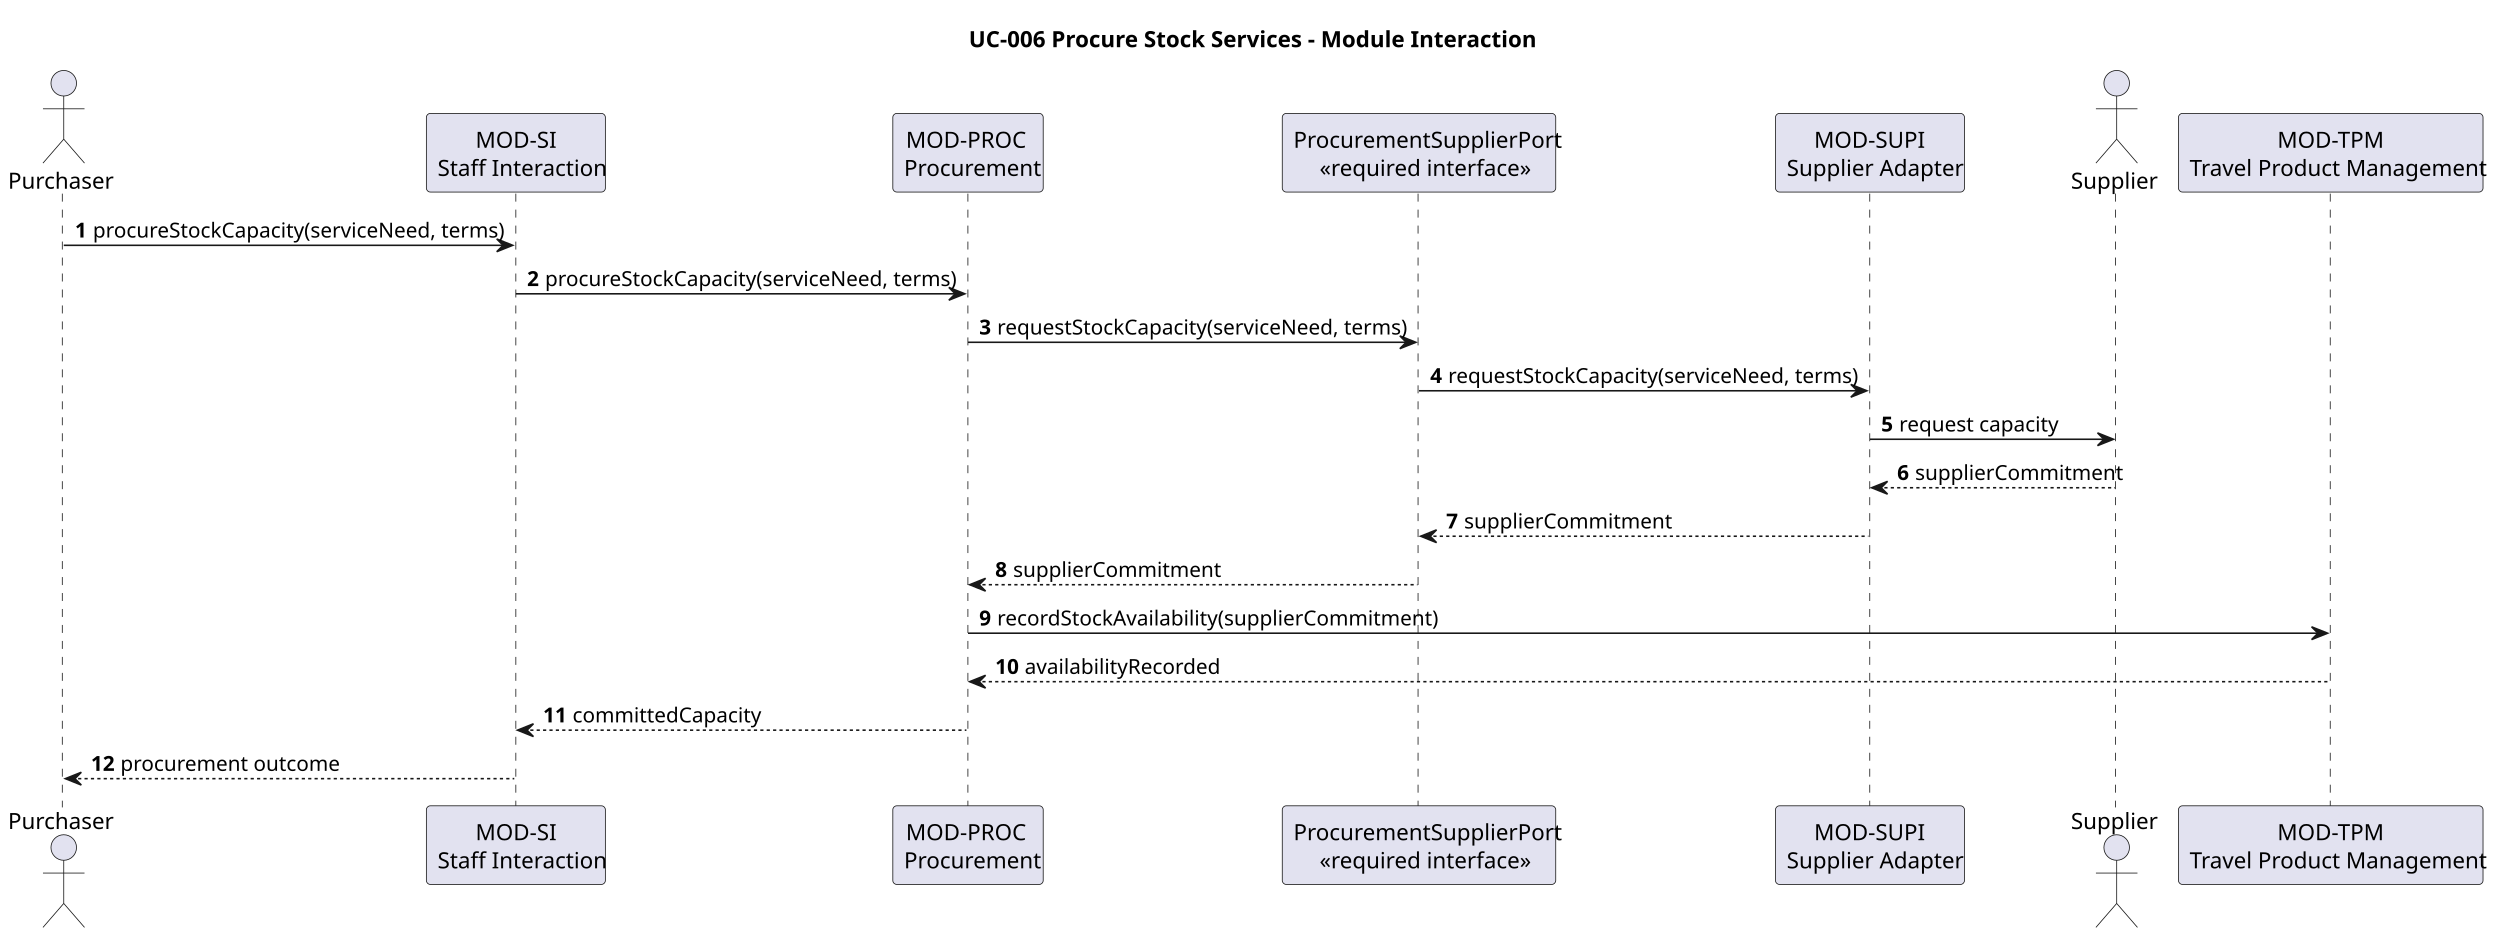
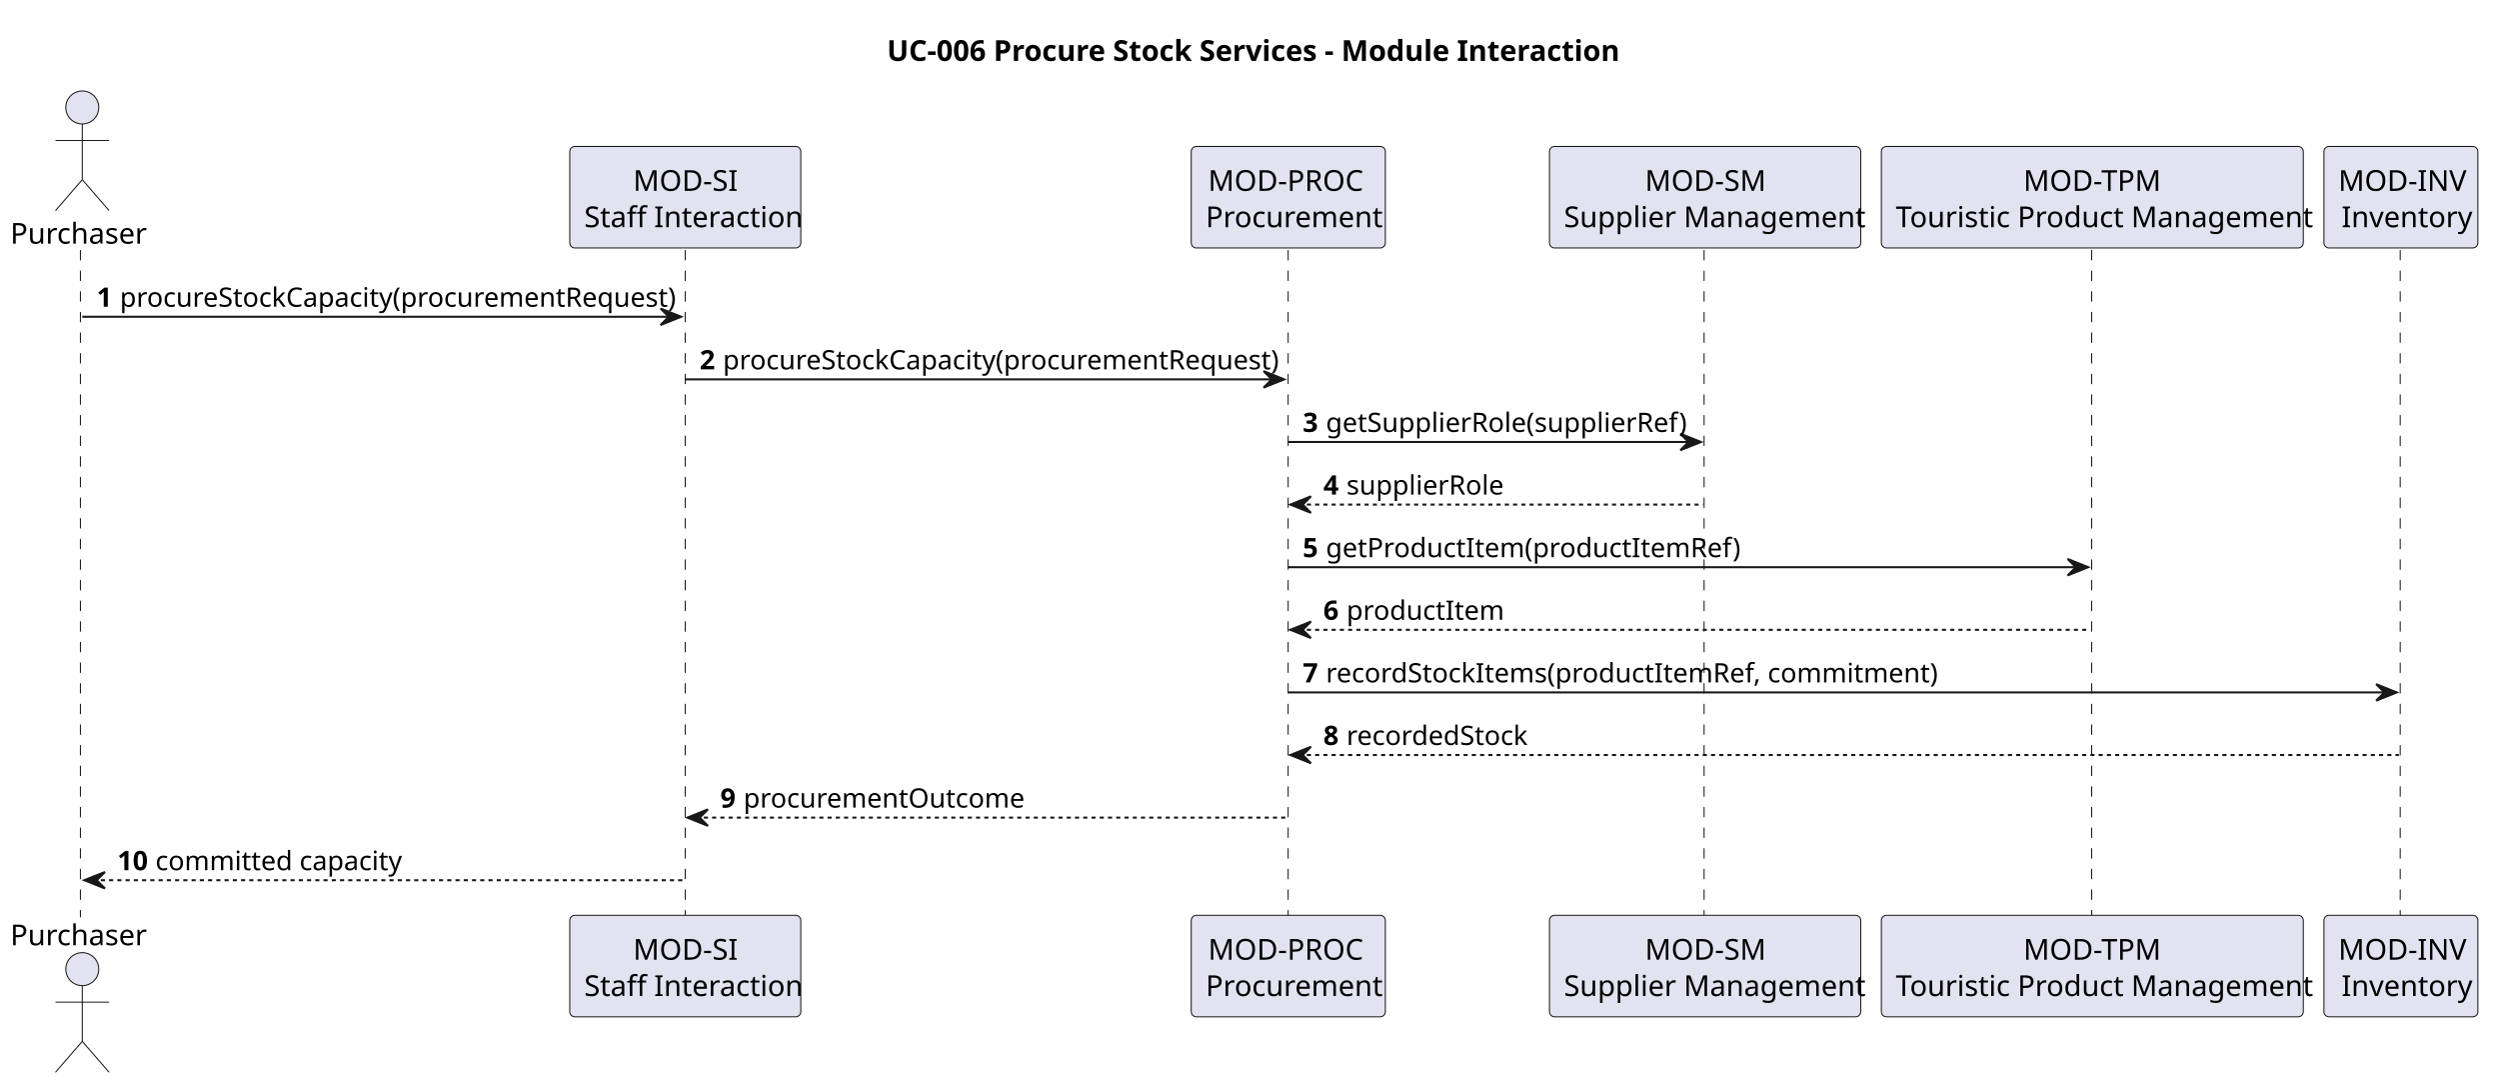
- <svg xmlns="http://www.w3.org/2000/svg" contentStyleType="text/css" data-diagram-type="SEQUENCE" height="589px" preserveAspectRatio="none" style="width:1565px;height:589px;background:#FFFFFF;" version="1.1" viewBox="0 0 1565 589" width="1565px" zoomAndPan="magnify">
+ <svg xmlns="http://www.w3.org/2000/svg" contentStyleType="text/css" data-diagram-type="SEQUENCE" height="528px" preserveAspectRatio="none" style="width:1212px;height:528px;background:#FFFFFF;" version="1.1" viewBox="0 0 1212 528" width="1212px" zoomAndPan="magnify">
  <defs />
  <g>
    <g class="title" data-source-line="1">
-       <text fill="#000000" font-family="sans-serif" font-size="14" font-weight="700" lengthAdjust="spacing" textLength="345.44" x="606.464" y="29.533">UC-006 Procure Stock Services - Module Interaction</text>
+       <text fill="#000000" font-family="sans-serif" font-size="14" font-weight="700" lengthAdjust="spacing" textLength="345.44" x="430.156" y="29.533">UC-006 Procure Stock Services - Module Interaction</text>
    </g>
    <g class="participant-lifeline" data-entity-uid="part1" data-qualified-name="Purchaser" data-source-line="3" id="part1-lifeline">
      <g>
-         <rect fill="#000000" fill-opacity="0" height="384.219" width="8" x="35.903" y="121.219" />
-         <line style="stroke:#181818;stroke-width:0.5;stroke-dasharray:5,5;" x1="39" x2="39" y1="121.219" y2="505.438" />
+         <rect fill="#000000" fill-opacity="0" height="323.516" width="8" x="35.903" y="121.219" />
+         <line style="stroke:#181818;stroke-width:0.5;stroke-dasharray:5,5;" x1="39" x2="39" y1="121.219" y2="444.734" />
      </g>
    </g>
    <g class="participant-lifeline" data-entity-uid="part2" data-qualified-name="SI" data-source-line="4" id="part2-lifeline">
      <g>
-         <rect fill="#000000" fill-opacity="0" height="384.219" width="8" x="318.94" y="121.219" />
-         <line style="stroke:#181818;stroke-width:0.5;stroke-dasharray:5,5;" x1="322.912" x2="322.912" y1="121.219" y2="505.438" />
+         <rect fill="#000000" fill-opacity="0" height="323.516" width="8" x="328.359" y="121.219" />
+         <line style="stroke:#181818;stroke-width:0.5;stroke-dasharray:5,5;" x1="332.332" x2="332.332" y1="121.219" y2="444.734" />
      </g>
    </g>
    <g class="participant-lifeline" data-entity-uid="part3" data-qualified-name="PROC" data-source-line="5" id="part3-lifeline">
      <g>
-         <rect fill="#000000" fill-opacity="0" height="384.219" width="8" x="601.976" y="121.219" />
-         <line style="stroke:#181818;stroke-width:0.5;stroke-dasharray:5,5;" x1="605.903" x2="605.903" y1="121.219" y2="505.438" />
+         <rect fill="#000000" fill-opacity="0" height="323.516" width="8" x="620.815" y="121.219" />
+         <line style="stroke:#181818;stroke-width:0.5;stroke-dasharray:5,5;" x1="624.743" x2="624.743" y1="121.219" y2="444.734" />
      </g>
    </g>
-     <g class="participant-lifeline" data-entity-uid="part4" data-qualified-name="PORT" data-source-line="6" id="part4-lifeline">
+     <g class="participant-lifeline" data-entity-uid="part4" data-qualified-name="SM" data-source-line="6" id="part4-lifeline">
      <g>
-         <rect fill="#000000" fill-opacity="0" height="384.219" width="8" x="884.294" y="121.219" />
-         <line style="stroke:#181818;stroke-width:0.5;stroke-dasharray:5,5;" x1="887.702" x2="887.702" y1="121.219" y2="505.438" />
+         <rect fill="#000000" fill-opacity="0" height="323.516" width="8" x="822.963" y="121.219" />
+         <line style="stroke:#181818;stroke-width:0.5;stroke-dasharray:5,5;" x1="826.477" x2="826.477" y1="121.219" y2="444.734" />
      </g>
    </g>
-     <g class="participant-lifeline" data-entity-uid="part5" data-qualified-name="SUPI" data-source-line="7" id="part5-lifeline">
+     <g class="participant-lifeline" data-entity-uid="part5" data-qualified-name="TPM" data-source-line="7" id="part5-lifeline">
      <g>
-         <rect fill="#000000" fill-opacity="0" height="384.219" width="8" x="1166.613" y="121.219" />
-         <line style="stroke:#181818;stroke-width:0.5;stroke-dasharray:5,5;" x1="1170.469" x2="1170.469" y1="121.219" y2="505.438" />
+         <rect fill="#000000" fill-opacity="0" height="323.516" width="8" x="1010.769" y="121.219" />
+         <line style="stroke:#181818;stroke-width:0.5;stroke-dasharray:5,5;" x1="1014.449" x2="1014.449" y1="121.219" y2="444.734" />
      </g>
    </g>
-     <g class="participant-lifeline" data-entity-uid="part6" data-qualified-name="Supplier" data-source-line="8" id="part6-lifeline">
+     <g class="participant-lifeline" data-entity-uid="part6" data-qualified-name="INV" data-source-line="8" id="part6-lifeline">
      <g>
-         <rect fill="#000000" fill-opacity="0" height="384.219" width="8" x="1321.046" y="121.219" />
-         <line style="stroke:#181818;stroke-width:0.5;stroke-dasharray:5,5;" x1="1324.363" x2="1324.363" y1="121.219" y2="505.438" />
-       </g>
-     </g>
-     <g class="participant-lifeline" data-entity-uid="part7" data-qualified-name="TPM" data-source-line="9" id="part7-lifeline">
-       <g>
-         <rect fill="#000000" fill-opacity="0" height="384.219" width="8" x="1455.049" y="121.219" />
-         <line style="stroke:#181818;stroke-width:0.5;stroke-dasharray:5,5;" x1="1458.728" x2="1458.728" y1="121.219" y2="505.438" />
+         <rect fill="#000000" fill-opacity="0" height="323.516" width="8" x="1160.421" y="121.219" />
+         <line style="stroke:#181818;stroke-width:0.5;stroke-dasharray:5,5;" x1="1164.09" x2="1164.09" y1="121.219" y2="444.734" />
      </g>
    </g>
    <g class="participant participant-head" data-entity-uid="part1" data-qualified-name="Purchaser" data-source-line="3" id="part1-head">
      <text fill="#000000" font-family="sans-serif" font-size="14" lengthAdjust="spacing" textLength="63.807" x="5" y="118.143">Purchaser</text>
      <ellipse cx="39.903" cy="52.109" fill="#E2E2F0" rx="8" ry="8" style="stroke:#181818;stroke-width:0.5;" />
      <path d="M39.903,60.109 L39.903,87.109 M26.903,68.109 L52.903,68.109 M39.903,87.109 L26.903,102.109 M39.903,87.109 L52.903,102.109" fill="none" style="stroke:#181818;stroke-width:0.5;" />
    </g>
    <g class="participant participant-tail" data-entity-uid="part1" data-qualified-name="Purchaser" data-source-line="3" id="part1-tail">
-       <text fill="#000000" font-family="sans-serif" font-size="14" lengthAdjust="spacing" textLength="63.807" x="5" y="518.971">Purchaser</text>
-       <ellipse cx="39.903" cy="530.547" fill="#E2E2F0" rx="8" ry="8" style="stroke:#181818;stroke-width:0.5;" />
-       <path d="M39.903,538.547 L39.903,565.547 M26.903,546.547 L52.903,546.547 M39.903,565.547 L26.903,580.547 M39.903,565.547 L52.903,580.547" fill="none" style="stroke:#181818;stroke-width:0.5;" />
+       <text fill="#000000" font-family="sans-serif" font-size="14" lengthAdjust="spacing" textLength="63.807" x="5" y="458.268">Purchaser</text>
+       <ellipse cx="39.903" cy="469.844" fill="#E2E2F0" rx="8" ry="8" style="stroke:#181818;stroke-width:0.5;" />
+       <path d="M39.903,477.844 L39.903,504.844 M26.903,485.844 L52.903,485.844 M39.903,504.844 L26.903,519.844 M39.903,504.844 L52.903,519.844" fill="none" style="stroke:#181818;stroke-width:0.5;" />
    </g>
    <g class="participant participant-head" data-entity-uid="part2" data-qualified-name="SI" data-source-line="4" id="part2-head">
-       <rect fill="#E2E2F0" height="49.219" rx="2.5" ry="2.5" style="stroke:#181818;stroke-width:0.5;" width="112.055" x="266.912" y="71" />
-       <text fill="#000000" font-family="sans-serif" font-size="14" lengthAdjust="spacing" textLength="50.552" x="297.664" y="92.533">MOD-SI</text>
-       <text fill="#000000" font-family="sans-serif" font-size="14" lengthAdjust="spacing" textLength="98.055" x="273.912" y="110.143">Staff Interaction</text>
+       <rect fill="#E2E2F0" height="49.219" rx="2.5" ry="2.5" style="stroke:#181818;stroke-width:0.5;" width="112.055" x="276.332" y="71" />
+       <text fill="#000000" font-family="sans-serif" font-size="14" lengthAdjust="spacing" textLength="50.552" x="307.084" y="92.533">MOD-SI</text>
+       <text fill="#000000" font-family="sans-serif" font-size="14" lengthAdjust="spacing" textLength="98.055" x="283.332" y="110.143">Staff Interaction</text>
    </g>
    <g class="participant participant-tail" data-entity-uid="part2" data-qualified-name="SI" data-source-line="4" id="part2-tail">
-       <rect fill="#E2E2F0" height="49.219" rx="2.5" ry="2.5" style="stroke:#181818;stroke-width:0.5;" width="112.055" x="266.912" y="504.438" />
-       <text fill="#000000" font-family="sans-serif" font-size="14" lengthAdjust="spacing" textLength="50.552" x="297.664" y="525.971">MOD-SI</text>
-       <text fill="#000000" font-family="sans-serif" font-size="14" lengthAdjust="spacing" textLength="98.055" x="273.912" y="543.58">Staff Interaction</text>
+       <rect fill="#E2E2F0" height="49.219" rx="2.5" ry="2.5" style="stroke:#181818;stroke-width:0.5;" width="112.055" x="276.332" y="443.734" />
+       <text fill="#000000" font-family="sans-serif" font-size="14" lengthAdjust="spacing" textLength="50.552" x="307.084" y="465.268">MOD-SI</text>
+       <text fill="#000000" font-family="sans-serif" font-size="14" lengthAdjust="spacing" textLength="98.055" x="283.332" y="482.877">Staff Interaction</text>
    </g>
    <g class="participant participant-head" data-entity-uid="part3" data-qualified-name="PROC" data-source-line="5" id="part3-head">
-       <rect fill="#E2E2F0" height="49.219" rx="2.5" ry="2.5" style="stroke:#181818;stroke-width:0.5;" width="94.144" x="558.903" y="71" />
-       <text fill="#000000" font-family="sans-serif" font-size="14" lengthAdjust="spacing" textLength="77.772" x="567.089" y="92.533">MOD-PROC</text>
-       <text fill="#000000" font-family="sans-serif" font-size="14" lengthAdjust="spacing" textLength="80.144" x="565.903" y="110.143">Procurement</text>
+       <rect fill="#E2E2F0" height="49.219" rx="2.5" ry="2.5" style="stroke:#181818;stroke-width:0.5;" width="94.144" x="577.743" y="71" />
+       <text fill="#000000" font-family="sans-serif" font-size="14" lengthAdjust="spacing" textLength="77.772" x="585.929" y="92.533">MOD-PROC</text>
+       <text fill="#000000" font-family="sans-serif" font-size="14" lengthAdjust="spacing" textLength="80.144" x="584.743" y="110.143">Procurement</text>
    </g>
    <g class="participant participant-tail" data-entity-uid="part3" data-qualified-name="PROC" data-source-line="5" id="part3-tail">
-       <rect fill="#E2E2F0" height="49.219" rx="2.5" ry="2.5" style="stroke:#181818;stroke-width:0.5;" width="94.144" x="558.903" y="504.438" />
-       <text fill="#000000" font-family="sans-serif" font-size="14" lengthAdjust="spacing" textLength="77.772" x="567.089" y="525.971">MOD-PROC</text>
-       <text fill="#000000" font-family="sans-serif" font-size="14" lengthAdjust="spacing" textLength="80.144" x="565.903" y="543.58">Procurement</text>
+       <rect fill="#E2E2F0" height="49.219" rx="2.5" ry="2.5" style="stroke:#181818;stroke-width:0.5;" width="94.144" x="577.743" y="443.734" />
+       <text fill="#000000" font-family="sans-serif" font-size="14" lengthAdjust="spacing" textLength="77.772" x="585.929" y="465.268">MOD-PROC</text>
+       <text fill="#000000" font-family="sans-serif" font-size="14" lengthAdjust="spacing" textLength="80.144" x="584.743" y="482.877">Procurement</text>
    </g>
-     <g class="participant participant-head" data-entity-uid="part4" data-qualified-name="PORT" data-source-line="6" id="part4-head">
-       <rect fill="#E2E2F0" height="49.219" rx="2.5" ry="2.5" style="stroke:#181818;stroke-width:0.5;" width="171.185" x="802.702" y="71" />
-       <text fill="#000000" font-family="sans-serif" font-size="14" lengthAdjust="spacing" textLength="157.185" x="809.702" y="92.533">ProcurementSupplierPort</text>
-       <text fill="#000000" font-family="sans-serif" font-size="14" lengthAdjust="spacing" textLength="124.523" x="826.033" y="110.143">«required interface»</text>
+     <g class="participant participant-head" data-entity-uid="part4" data-qualified-name="SM" data-source-line="6" id="part4-head">
+       <rect fill="#E2E2F0" height="49.219" rx="2.5" ry="2.5" style="stroke:#181818;stroke-width:0.5;" width="150.972" x="751.477" y="71" />
+       <text fill="#000000" font-family="sans-serif" font-size="14" lengthAdjust="spacing" textLength="58.324" x="797.801" y="92.533">MOD-SM</text>
+       <text fill="#000000" font-family="sans-serif" font-size="14" lengthAdjust="spacing" textLength="136.972" x="758.477" y="110.143">Supplier Management</text>
    </g>
-     <g class="participant participant-tail" data-entity-uid="part4" data-qualified-name="PORT" data-source-line="6" id="part4-tail">
-       <rect fill="#E2E2F0" height="49.219" rx="2.5" ry="2.5" style="stroke:#181818;stroke-width:0.5;" width="171.185" x="802.702" y="504.438" />
-       <text fill="#000000" font-family="sans-serif" font-size="14" lengthAdjust="spacing" textLength="157.185" x="809.702" y="525.971">ProcurementSupplierPort</text>
-       <text fill="#000000" font-family="sans-serif" font-size="14" lengthAdjust="spacing" textLength="124.523" x="826.033" y="543.58">«required interface»</text>
+     <g class="participant participant-tail" data-entity-uid="part4" data-qualified-name="SM" data-source-line="6" id="part4-tail">
+       <rect fill="#E2E2F0" height="49.219" rx="2.5" ry="2.5" style="stroke:#181818;stroke-width:0.5;" width="150.972" x="751.477" y="443.734" />
+       <text fill="#000000" font-family="sans-serif" font-size="14" lengthAdjust="spacing" textLength="58.324" x="797.801" y="465.268">MOD-SM</text>
+       <text fill="#000000" font-family="sans-serif" font-size="14" lengthAdjust="spacing" textLength="136.972" x="758.477" y="482.877">Supplier Management</text>
    </g>
-     <g class="participant participant-head" data-entity-uid="part5" data-qualified-name="SUPI" data-source-line="7" id="part5-head">
-       <rect fill="#E2E2F0" height="49.219" rx="2.5" ry="2.5" style="stroke:#181818;stroke-width:0.5;" width="118.289" x="1111.469" y="71" />
-       <text fill="#000000" font-family="sans-serif" font-size="14" lengthAdjust="spacing" textLength="70" x="1135.613" y="92.533">MOD-SUPI</text>
-       <text fill="#000000" font-family="sans-serif" font-size="14" lengthAdjust="spacing" textLength="104.289" x="1118.469" y="110.143">Supplier Adapter</text>
+     <g class="participant participant-head" data-entity-uid="part5" data-qualified-name="TPM" data-source-line="7" id="part5-head">
+       <rect fill="#E2E2F0" height="49.219" rx="2.5" ry="2.5" style="stroke:#181818;stroke-width:0.5;" width="204.641" x="912.449" y="71" />
+       <text fill="#000000" font-family="sans-serif" font-size="14" lengthAdjust="spacing" textLength="66.876" x="981.332" y="92.533">MOD-TPM</text>
+       <text fill="#000000" font-family="sans-serif" font-size="14" lengthAdjust="spacing" textLength="190.641" x="919.449" y="110.143">Touristic Product Management</text>
    </g>
-     <g class="participant participant-tail" data-entity-uid="part5" data-qualified-name="SUPI" data-source-line="7" id="part5-tail">
-       <rect fill="#E2E2F0" height="49.219" rx="2.5" ry="2.5" style="stroke:#181818;stroke-width:0.5;" width="118.289" x="1111.469" y="504.438" />
-       <text fill="#000000" font-family="sans-serif" font-size="14" lengthAdjust="spacing" textLength="70" x="1135.613" y="525.971">MOD-SUPI</text>
-       <text fill="#000000" font-family="sans-serif" font-size="14" lengthAdjust="spacing" textLength="104.289" x="1118.469" y="543.58">Supplier Adapter</text>
+     <g class="participant participant-tail" data-entity-uid="part5" data-qualified-name="TPM" data-source-line="7" id="part5-tail">
+       <rect fill="#E2E2F0" height="49.219" rx="2.5" ry="2.5" style="stroke:#181818;stroke-width:0.5;" width="204.641" x="912.449" y="443.734" />
+       <text fill="#000000" font-family="sans-serif" font-size="14" lengthAdjust="spacing" textLength="66.876" x="981.332" y="465.268">MOD-TPM</text>
+       <text fill="#000000" font-family="sans-serif" font-size="14" lengthAdjust="spacing" textLength="190.641" x="919.449" y="482.877">Touristic Product Management</text>
    </g>
-     <g class="participant participant-head" data-entity-uid="part6" data-qualified-name="Supplier" data-source-line="8" id="part6-head">
-       <text fill="#000000" font-family="sans-serif" font-size="14" lengthAdjust="spacing" textLength="51.365" x="1296.363" y="118.143">Supplier</text>
-       <ellipse cx="1325.046" cy="52.109" fill="#E2E2F0" rx="8" ry="8" style="stroke:#181818;stroke-width:0.5;" />
-       <path d="M1325.046,60.109 L1325.046,87.109 M1312.046,68.109 L1338.046,68.109 M1325.046,87.109 L1312.046,102.109 M1325.046,87.109 L1338.046,102.109" fill="none" style="stroke:#181818;stroke-width:0.5;" />
+     <g class="participant participant-head" data-entity-uid="part6" data-qualified-name="INV" data-source-line="8" id="part6-head">
+       <rect fill="#E2E2F0" height="49.219" rx="2.5" ry="2.5" style="stroke:#181818;stroke-width:0.5;" width="74.662" x="1127.09" y="71" />
+       <text fill="#000000" font-family="sans-serif" font-size="14" lengthAdjust="spacing" textLength="60.662" x="1134.09" y="92.533">MOD-INV</text>
+       <text fill="#000000" font-family="sans-serif" font-size="14" lengthAdjust="spacing" textLength="57.586" x="1135.628" y="110.143">Inventory</text>
    </g>
-     <g class="participant participant-tail" data-entity-uid="part6" data-qualified-name="Supplier" data-source-line="8" id="part6-tail">
-       <text fill="#000000" font-family="sans-serif" font-size="14" lengthAdjust="spacing" textLength="51.365" x="1296.363" y="518.971">Supplier</text>
-       <ellipse cx="1325.046" cy="530.547" fill="#E2E2F0" rx="8" ry="8" style="stroke:#181818;stroke-width:0.5;" />
-       <path d="M1325.046,538.547 L1325.046,565.547 M1312.046,546.547 L1338.046,546.547 M1325.046,565.547 L1312.046,580.547 M1325.046,565.547 L1338.046,580.547" fill="none" style="stroke:#181818;stroke-width:0.5;" />
+     <g class="participant participant-tail" data-entity-uid="part6" data-qualified-name="INV" data-source-line="8" id="part6-tail">
+       <rect fill="#E2E2F0" height="49.219" rx="2.5" ry="2.5" style="stroke:#181818;stroke-width:0.5;" width="74.662" x="1127.09" y="443.734" />
+       <text fill="#000000" font-family="sans-serif" font-size="14" lengthAdjust="spacing" textLength="60.662" x="1134.09" y="465.268">MOD-INV</text>
+       <text fill="#000000" font-family="sans-serif" font-size="14" lengthAdjust="spacing" textLength="57.586" x="1135.628" y="482.877">Inventory</text>
    </g>
-     <g class="participant participant-head" data-entity-uid="part7" data-qualified-name="TPM" data-source-line="9" id="part7-head">
-       <rect fill="#E2E2F0" height="49.219" rx="2.5" ry="2.5" style="stroke:#181818;stroke-width:0.5;" width="190.641" x="1363.728" y="71" />
-       <text fill="#000000" font-family="sans-serif" font-size="14" lengthAdjust="spacing" textLength="66.876" x="1425.611" y="92.533">MOD-TPM</text>
-       <text fill="#000000" font-family="sans-serif" font-size="14" lengthAdjust="spacing" textLength="176.641" x="1370.728" y="110.143">Travel Product Management</text>
+     <g class="message" data-entity-1="part1" data-entity-2="part2" data-source-line="10" id="msg1">
+       <polygon fill="#181818" points="320.359,149.57,330.359,153.57,320.359,157.57,324.359,153.57" style="stroke:#181818;stroke-width:1;" />
+       <line style="stroke:#181818;stroke-width:1;" x1="39.903" x2="326.359" y1="153.57" y2="153.57" />
+       <text fill="#000000" font-family="sans-serif" font-size="13" font-weight="700" lengthAdjust="spacing" textLength="7.23" x="46.903" y="148.714">1</text>
+       <text fill="#000000" font-family="sans-serif" font-size="13" lengthAdjust="spacing" textLength="257.226" x="58.133" y="148.714">procureStockCapacity(procurementRequest)</text>
    </g>
-     <g class="participant participant-tail" data-entity-uid="part7" data-qualified-name="TPM" data-source-line="9" id="part7-tail">
-       <rect fill="#E2E2F0" height="49.219" rx="2.5" ry="2.5" style="stroke:#181818;stroke-width:0.5;" width="190.641" x="1363.728" y="504.438" />
-       <text fill="#000000" font-family="sans-serif" font-size="14" lengthAdjust="spacing" textLength="66.876" x="1425.611" y="525.971">MOD-TPM</text>
-       <text fill="#000000" font-family="sans-serif" font-size="14" lengthAdjust="spacing" textLength="176.641" x="1370.728" y="543.58">Travel Product Management</text>
+     <g class="message" data-entity-1="part2" data-entity-2="part3" data-source-line="11" id="msg2">
+       <polygon fill="#181818" points="612.815,179.922,622.815,183.922,612.815,187.922,616.815,183.922" style="stroke:#181818;stroke-width:1;" />
+       <line style="stroke:#181818;stroke-width:1;" x1="332.359" x2="618.815" y1="183.922" y2="183.922" />
+       <text fill="#000000" font-family="sans-serif" font-size="13" font-weight="700" lengthAdjust="spacing" textLength="7.23" x="339.359" y="179.065">2</text>
+       <text fill="#000000" font-family="sans-serif" font-size="13" lengthAdjust="spacing" textLength="257.226" x="350.589" y="179.065">procureStockCapacity(procurementRequest)</text>
    </g>
-     <g class="message" data-entity-1="part1" data-entity-2="part2" data-source-line="11" id="msg1">
-       <polygon fill="#181818" points="310.94,149.57,320.94,153.57,310.94,157.57,314.94,153.57" style="stroke:#181818;stroke-width:1;" />
-       <line style="stroke:#181818;stroke-width:1;" x1="39.903" x2="316.94" y1="153.57" y2="153.57" />
-       <text fill="#000000" font-family="sans-serif" font-size="13" font-weight="700" lengthAdjust="spacing" textLength="7.23" x="46.903" y="148.714">1</text>
-       <text fill="#000000" font-family="sans-serif" font-size="13" lengthAdjust="spacing" textLength="247.806" x="58.133" y="148.714">procureStockCapacity(serviceNeed, terms)</text>
+     <g class="message" data-entity-1="part3" data-entity-2="part4" data-source-line="12" id="msg3">
+       <polygon fill="#181818" points="814.963,210.273,824.963,214.273,814.963,218.273,818.963,214.273" style="stroke:#181818;stroke-width:1;" />
+       <line style="stroke:#181818;stroke-width:1;" x1="624.815" x2="820.963" y1="214.273" y2="214.273" />
+       <text fill="#000000" font-family="sans-serif" font-size="13" font-weight="700" lengthAdjust="spacing" textLength="7.23" x="631.815" y="209.417">3</text>
+       <text fill="#000000" font-family="sans-serif" font-size="13" lengthAdjust="spacing" textLength="166.918" x="643.045" y="209.417">getSupplierRole(supplierRef)</text>
    </g>
-     <g class="message" data-entity-1="part2" data-entity-2="part3" data-source-line="12" id="msg2">
-       <polygon fill="#181818" points="593.976,179.922,603.976,183.922,593.976,187.922,597.976,183.922" style="stroke:#181818;stroke-width:1;" />
-       <line style="stroke:#181818;stroke-width:1;" x1="322.94" x2="599.976" y1="183.922" y2="183.922" />
-       <text fill="#000000" font-family="sans-serif" font-size="13" font-weight="700" lengthAdjust="spacing" textLength="7.23" x="329.94" y="179.065">2</text>
-       <text fill="#000000" font-family="sans-serif" font-size="13" lengthAdjust="spacing" textLength="247.806" x="341.169" y="179.065">procureStockCapacity(serviceNeed, terms)</text>
+     <g class="message" data-entity-1="part4" data-entity-2="part3" data-source-line="13" id="msg4">
+       <polygon fill="#181818" points="635.815,240.625,625.815,244.625,635.815,248.625,631.815,244.625" style="stroke:#181818;stroke-width:1;" />
+       <line style="stroke:#181818;stroke-width:1;stroke-dasharray:2,2;" x1="629.815" x2="825.963" y1="244.625" y2="244.625" />
+       <text fill="#000000" font-family="sans-serif" font-size="13" font-weight="700" lengthAdjust="spacing" textLength="7.23" x="641.815" y="239.769">4</text>
+       <text fill="#000000" font-family="sans-serif" font-size="13" lengthAdjust="spacing" textLength="72.262" x="653.045" y="239.769">supplierRole</text>
    </g>
-     <g class="message" data-entity-1="part3" data-entity-2="part4" data-source-line="13" id="msg3">
-       <polygon fill="#181818" points="876.294,210.273,886.294,214.273,876.294,218.273,880.294,214.273" style="stroke:#181818;stroke-width:1;" />
-       <line style="stroke:#181818;stroke-width:1;" x1="605.976" x2="882.294" y1="214.273" y2="214.273" />
-       <text fill="#000000" font-family="sans-serif" font-size="13" font-weight="700" lengthAdjust="spacing" textLength="7.23" x="612.976" y="209.417">3</text>
-       <text fill="#000000" font-family="sans-serif" font-size="13" lengthAdjust="spacing" textLength="247.089" x="624.206" y="209.417">requestStockCapacity(serviceNeed, terms)</text>
+     <g class="message" data-entity-1="part3" data-entity-2="part5" data-source-line="14" id="msg5">
+       <polygon fill="#181818" points="1002.769,270.977,1012.769,274.977,1002.769,278.977,1006.769,274.977" style="stroke:#181818;stroke-width:1;" />
+       <line style="stroke:#181818;stroke-width:1;" x1="624.815" x2="1008.769" y1="274.977" y2="274.977" />
+       <text fill="#000000" font-family="sans-serif" font-size="13" font-weight="700" lengthAdjust="spacing" textLength="7.23" x="631.815" y="270.12">5</text>
+       <text fill="#000000" font-family="sans-serif" font-size="13" lengthAdjust="spacing" textLength="185.688" x="643.045" y="270.12">getProductItem(productItemRef)</text>
    </g>
-     <g class="message" data-entity-1="part4" data-entity-2="part5" data-source-line="14" id="msg4">
-       <polygon fill="#181818" points="1158.613,240.625,1168.613,244.625,1158.613,248.625,1162.613,244.625" style="stroke:#181818;stroke-width:1;" />
-       <line style="stroke:#181818;stroke-width:1;" x1="888.294" x2="1164.613" y1="244.625" y2="244.625" />
-       <text fill="#000000" font-family="sans-serif" font-size="13" font-weight="700" lengthAdjust="spacing" textLength="7.23" x="895.294" y="239.769">4</text>
-       <text fill="#000000" font-family="sans-serif" font-size="13" lengthAdjust="spacing" textLength="247.089" x="906.524" y="239.769">requestStockCapacity(serviceNeed, terms)</text>
+     <g class="message" data-entity-1="part5" data-entity-2="part3" data-source-line="15" id="msg6">
+       <polygon fill="#181818" points="635.815,301.328,625.815,305.328,635.815,309.328,631.815,305.328" style="stroke:#181818;stroke-width:1;" />
+       <line style="stroke:#181818;stroke-width:1;stroke-dasharray:2,2;" x1="629.815" x2="1013.769" y1="305.328" y2="305.328" />
+       <text fill="#000000" font-family="sans-serif" font-size="13" font-weight="700" lengthAdjust="spacing" textLength="7.23" x="641.815" y="300.472">6</text>
+       <text fill="#000000" font-family="sans-serif" font-size="13" lengthAdjust="spacing" textLength="68.644" x="653.045" y="300.472">productItem</text>
    </g>
-     <g class="message" data-entity-1="part5" data-entity-2="part6" data-source-line="15" id="msg5">
-       <polygon fill="#181818" points="1313.046,270.977,1323.046,274.977,1313.046,278.977,1317.046,274.977" style="stroke:#181818;stroke-width:1;" />
-       <line style="stroke:#181818;stroke-width:1;" x1="1170.613" x2="1319.046" y1="274.977" y2="274.977" />
-       <text fill="#000000" font-family="sans-serif" font-size="13" font-weight="700" lengthAdjust="spacing" textLength="7.23" x="1177.613" y="270.12">5</text>
-       <text fill="#000000" font-family="sans-serif" font-size="13" lengthAdjust="spacing" textLength="94.663" x="1188.843" y="270.12">request capacity</text>
+     <g class="message" data-entity-1="part3" data-entity-2="part6" data-source-line="16" id="msg7">
+       <polygon fill="#181818" points="1152.421,331.68,1162.421,335.68,1152.421,339.68,1156.421,335.68" style="stroke:#181818;stroke-width:1;" />
+       <line style="stroke:#181818;stroke-width:1;" x1="624.815" x2="1158.421" y1="335.68" y2="335.68" />
+       <text fill="#000000" font-family="sans-serif" font-size="13" font-weight="700" lengthAdjust="spacing" textLength="7.23" x="631.815" y="330.823">7</text>
+       <text fill="#000000" font-family="sans-serif" font-size="13" lengthAdjust="spacing" textLength="276.688" x="643.045" y="330.823">recordStockItems(productItemRef, commitment)</text>
    </g>
-     <g class="message" data-entity-1="part6" data-entity-2="part5" data-source-line="16" id="msg6">
-       <polygon fill="#181818" points="1181.613,301.328,1171.613,305.328,1181.613,309.328,1177.613,305.328" style="stroke:#181818;stroke-width:1;" />
-       <line style="stroke:#181818;stroke-width:1;stroke-dasharray:2,2;" x1="1175.613" x2="1324.046" y1="305.328" y2="305.328" />
-       <text fill="#000000" font-family="sans-serif" font-size="13" font-weight="700" lengthAdjust="spacing" textLength="7.23" x="1187.613" y="300.472">6</text>
-       <text fill="#000000" font-family="sans-serif" font-size="13" lengthAdjust="spacing" textLength="119.203" x="1198.843" y="300.472">supplierCommitment</text>
+     <g class="message" data-entity-1="part6" data-entity-2="part3" data-source-line="17" id="msg8">
+       <polygon fill="#181818" points="635.815,362.031,625.815,366.031,635.815,370.031,631.815,366.031" style="stroke:#181818;stroke-width:1;" />
+       <line style="stroke:#181818;stroke-width:1;stroke-dasharray:2,2;" x1="629.815" x2="1163.421" y1="366.031" y2="366.031" />
+       <text fill="#000000" font-family="sans-serif" font-size="13" font-weight="700" lengthAdjust="spacing" textLength="7.23" x="641.815" y="361.175">8</text>
+       <text fill="#000000" font-family="sans-serif" font-size="13" lengthAdjust="spacing" textLength="83.821" x="653.045" y="361.175">recordedStock</text>
    </g>
-     <g class="message" data-entity-1="part5" data-entity-2="part4" data-source-line="17" id="msg7">
-       <polygon fill="#181818" points="899.294,331.68,889.294,335.68,899.294,339.68,895.294,335.68" style="stroke:#181818;stroke-width:1;" />
-       <line style="stroke:#181818;stroke-width:1;stroke-dasharray:2,2;" x1="893.294" x2="1169.613" y1="335.68" y2="335.68" />
-       <text fill="#000000" font-family="sans-serif" font-size="13" font-weight="700" lengthAdjust="spacing" textLength="7.23" x="905.294" y="330.823">7</text>
-       <text fill="#000000" font-family="sans-serif" font-size="13" lengthAdjust="spacing" textLength="119.203" x="916.524" y="330.823">supplierCommitment</text>
+     <g class="message" data-entity-1="part3" data-entity-2="part2" data-source-line="18" id="msg9">
+       <polygon fill="#181818" points="343.359,392.383,333.359,396.383,343.359,400.383,339.359,396.383" style="stroke:#181818;stroke-width:1;" />
+       <line style="stroke:#181818;stroke-width:1;stroke-dasharray:2,2;" x1="337.359" x2="623.815" y1="396.383" y2="396.383" />
+       <text fill="#000000" font-family="sans-serif" font-size="13" font-weight="700" lengthAdjust="spacing" textLength="7.23" x="349.359" y="391.526">9</text>
+       <text fill="#000000" font-family="sans-serif" font-size="13" lengthAdjust="spacing" textLength="125.722" x="360.589" y="391.526">procurementOutcome</text>
    </g>
-     <g class="message" data-entity-1="part4" data-entity-2="part3" data-source-line="18" id="msg8">
-       <polygon fill="#181818" points="616.976,362.031,606.976,366.031,616.976,370.031,612.976,366.031" style="stroke:#181818;stroke-width:1;" />
-       <line style="stroke:#181818;stroke-width:1;stroke-dasharray:2,2;" x1="610.976" x2="887.294" y1="366.031" y2="366.031" />
-       <text fill="#000000" font-family="sans-serif" font-size="13" font-weight="700" lengthAdjust="spacing" textLength="7.23" x="622.976" y="361.175">8</text>
-       <text fill="#000000" font-family="sans-serif" font-size="13" lengthAdjust="spacing" textLength="119.203" x="634.206" y="361.175">supplierCommitment</text>
-     </g>
-     <g class="message" data-entity-1="part3" data-entity-2="part7" data-source-line="19" id="msg9">
-       <polygon fill="#181818" points="1447.049,392.383,1457.049,396.383,1447.049,400.383,1451.049,396.383" style="stroke:#181818;stroke-width:1;" />
-       <line style="stroke:#181818;stroke-width:1;" x1="605.976" x2="1453.049" y1="396.383" y2="396.383" />
-       <text fill="#000000" font-family="sans-serif" font-size="13" font-weight="700" lengthAdjust="spacing" textLength="7.23" x="612.976" y="391.526">9</text>
-       <text fill="#000000" font-family="sans-serif" font-size="13" lengthAdjust="spacing" textLength="258.635" x="624.206" y="391.526">recordStockAvailability(supplierCommitment)</text>
-     </g>
-     <g class="message" data-entity-1="part7" data-entity-2="part3" data-source-line="20" id="msg10">
-       <polygon fill="#181818" points="616.976,422.734,606.976,426.734,616.976,430.734,612.976,426.734" style="stroke:#181818;stroke-width:1;" />
-       <line style="stroke:#181818;stroke-width:1;stroke-dasharray:2,2;" x1="610.976" x2="1458.049" y1="426.734" y2="426.734" />
-       <text fill="#000000" font-family="sans-serif" font-size="13" font-weight="700" lengthAdjust="spacing" textLength="14.46" x="622.976" y="421.878">10</text>
-       <text fill="#000000" font-family="sans-serif" font-size="13" lengthAdjust="spacing" textLength="116.34" x="641.436" y="421.878">availabilityRecorded</text>
-     </g>
-     <g class="message" data-entity-1="part3" data-entity-2="part2" data-source-line="21" id="msg11">
-       <polygon fill="#181818" points="333.94,453.086,323.94,457.086,333.94,461.086,329.94,457.086" style="stroke:#181818;stroke-width:1;" />
-       <line style="stroke:#181818;stroke-width:1;stroke-dasharray:2,2;" x1="327.94" x2="604.976" y1="457.086" y2="457.086" />
-       <text fill="#000000" font-family="sans-serif" font-size="13" font-weight="700" lengthAdjust="spacing" textLength="14.46" x="339.94" y="452.229">11</text>
-       <text fill="#000000" font-family="sans-serif" font-size="13" lengthAdjust="spacing" textLength="110.538" x="358.399" y="452.229">committedCapacity</text>
-     </g>
-     <g class="message" data-entity-1="part2" data-entity-2="part1" data-source-line="22" id="msg12">
-       <polygon fill="#181818" points="50.903,483.438,40.903,487.438,50.903,491.438,46.903,487.438" style="stroke:#181818;stroke-width:1;" />
-       <line style="stroke:#181818;stroke-width:1;stroke-dasharray:2,2;" x1="44.903" x2="321.94" y1="487.438" y2="487.438" />
-       <text fill="#000000" font-family="sans-serif" font-size="13" font-weight="700" lengthAdjust="spacing" textLength="14.46" x="56.903" y="482.581">12</text>
-       <text fill="#000000" font-family="sans-serif" font-size="13" lengthAdjust="spacing" textLength="126.452" x="75.363" y="482.581">procurement outcome</text>
+     <g class="message" data-entity-1="part2" data-entity-2="part1" data-source-line="19" id="msg10">
+       <polygon fill="#181818" points="50.903,422.734,40.903,426.734,50.903,430.734,46.903,426.734" style="stroke:#181818;stroke-width:1;" />
+       <line style="stroke:#181818;stroke-width:1;stroke-dasharray:2,2;" x1="44.903" x2="331.359" y1="426.734" y2="426.734" />
+       <text fill="#000000" font-family="sans-serif" font-size="13" font-weight="700" lengthAdjust="spacing" textLength="14.46" x="56.903" y="421.878">10</text>
+       <text fill="#000000" font-family="sans-serif" font-size="13" lengthAdjust="spacing" textLength="111.262" x="75.363" y="421.878">committed capacity</text>
    </g>
  </g>
</svg>
